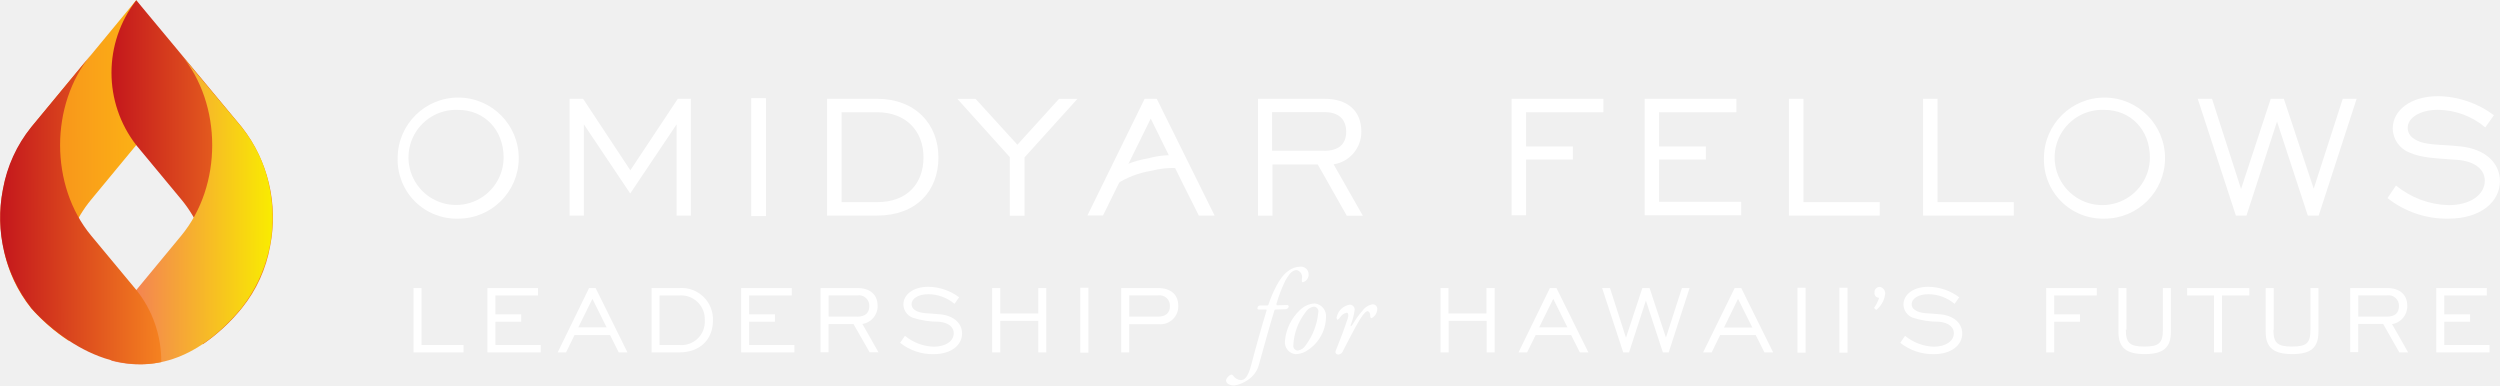
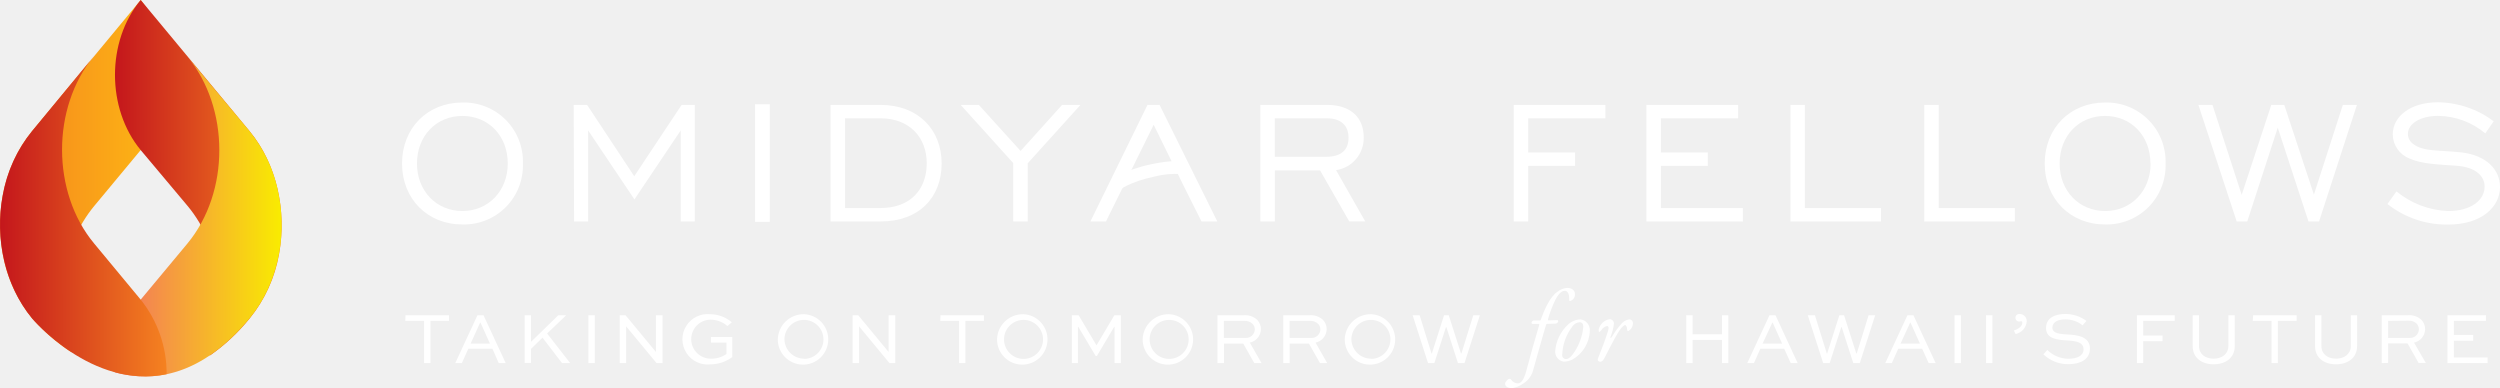
- <svg xmlns="http://www.w3.org/2000/svg" xmlns:xlink="http://www.w3.org/1999/xlink" viewBox="0 0 381.54 58.83">
-   <linearGradient id="a" gradientTransform="matrix(.999999 -.00139626 .00139626 .999999 -14.78 -3.22)" gradientUnits="userSpaceOnUse" x1="144.71" x2="120.13" y1="380.97" y2="380.97">
+ <svg xmlns="http://www.w3.org/2000/svg" xmlns:xlink="http://www.w3.org/1999/xlink" viewBox="0 0 533.08 82.72">
+   <linearGradient id="a" gradientTransform="matrix(.999999 -.00139626 .00139626 .999999 -14.55 -2.84)" gradientUnits="userSpaceOnUse" x1="49.96" x2="14.48" y1="40.43" y2="40.43">
    <stop offset="0" stop-color="#fdb913" />
    <stop offset="1" stop-color="#f58220" />
  </linearGradient>
-   <linearGradient id="b" gradientTransform="matrix(.999999 -.00139626 .00139626 .999999 -14.78 -3.22)" gradientUnits="userSpaceOnUse" x1="137.14" x2="161.71" y1="381.25" y2="381.25">
+   <linearGradient id="b" gradientTransform="matrix(.999999 -.00139626 .00139626 .999999 -14.55 -2.84)" gradientUnits="userSpaceOnUse" x1="39.03" x2="74.52" y1="40.84" y2="40.84">
    <stop offset="0" stop-color="#c4161c" />
    <stop offset="1" stop-color="#f58220" />
  </linearGradient>
-   <linearGradient id="c" gradientTransform="matrix(.999999 -.00139626 .00139626 .999999 -14.78 -3.22)" gradientUnits="userSpaceOnUse" x1="161.71" x2="137.14" y1="386.92" y2="386.92">
+   <linearGradient id="c" gradientTransform="matrix(.999999 -.00139626 .00139626 .999999 -14.55 -2.84)" gradientUnits="userSpaceOnUse" x1="74.51" x2="39.04" y1="49.03" y2="49.03">
    <stop offset="0" stop-color="#f9ec00" />
    <stop offset="1" stop-color="#f37160" />
  </linearGradient>
-   <linearGradient id="d" x1="120.13" x2="144.7" xlink:href="#b" y1="386.92" y2="386.92" />
-   <g transform="translate(-105.89 -351.56)">
-     <g fill="#fff">
-       <path d="m169 395.52h1.22v8.69h6.41v1.13h-7.63z" />
-       <path d="m180.31 395.52h7.69v1.13h-6.5v2.88h3.93v1.13h-3.93v3.55h6.91v1.13h-8.13v-9.82z" />
-       <path d="m195.79 395.52h1l4.86 9.82h-1.33l-1.32-2.64h-5.43l-1.29 2.64h-1.28zm2.68 6-2.17-4.35-2.15 4.35z" />
-       <path d="m214.7 400.46c0 2.82-1.88 4.88-5.16 4.88h-4.21v-9.82h4.21a4.79 4.79 0 0 1 5.16 4.94zm-8.15-3.81v7.56h3a3.56 3.56 0 0 0 3.9-3.77 3.62 3.62 0 0 0 -3.9-3.79z" />
-       <path d="m219 395.52h7.73v1.13h-6.51v2.88h3.94v1.13h-3.94v3.55h6.91v1.13h-8.13z" />
-       <path d="m231.12 395.52h5.63c1.93 0 3.08 1 3.08 2.73a2.73 2.73 0 0 1 -2.33 2.75l2.46 4.32h-1.35l-2.46-4.3h-3.81v4.3h-1.22v-9.82zm5.56 4.37c1.24 0 1.88-.56 1.88-1.61a1.58 1.58 0 0 0 -1.82-1.64h-4.39v3.24h4.34z" />
-       <path d="m244 402.81a7.26 7.26 0 0 0 4.39 1.66c1.88 0 3.06-.89 3.06-2.06 0-.9-.76-1.62-2.29-1.75a12.62 12.62 0 0 1 -4-.62 2.21 2.21 0 0 1 -1.4-2c0-1.51 1.48-2.71 3.81-2.71a8 8 0 0 1 4.7 1.6l-.71 1a6.27 6.27 0 0 0 -4-1.47c-1.55 0-2.55.69-2.55 1.51a1.05 1.05 0 0 0 .47.88c.84.64 2.24.49 4 .69 2.06.24 3.24 1.42 3.24 2.92 0 1.7-1.57 3.15-4.34 3.15a8 8 0 0 1 -5.12-1.73z" />
-       <path d="m257.31 395.52h1.24v3.88h5.8v-3.88h1.22v9.82h-1.22v-4.81h-5.8v4.81h-1.24z" />
-       <path d="m270.72 395.47h1.28v9.91h-1.24v-9.91z" />
-       <path d="m277 395.52h5.63c1.93 0 3.08 1 3.08 2.66a2.72 2.72 0 0 1 -2.92 2.86h-4.57v4.3h-1.22zm5.56 4.37c1.24 0 1.88-.56 1.88-1.61a1.58 1.58 0 0 0 -1.82-1.64h-4.39v3.24h4.34z" />
-       <path d="m302.42 398.11a.26.26 0 0 1 .15.24.53.53 0 0 1 -.44.4c-.4 0-1.08.05-1.6.05a.19.19 0 0 0 -.15.15c-.58 1.84-1.73 6-2.31 8.09a4.07 4.07 0 0 1 -1.8 2.55 4.94 4.94 0 0 1 -2 .8c-.84 0-1.29-.38-1.27-.82a1.33 1.33 0 0 1 .78-.84.36.36 0 0 1 .29.13 1.52 1.52 0 0 0 1.18.71c.49 0 1.08-.29 1.62-2.4s1.57-5.78 2.32-8.22a.11.11 0 0 0 -.11-.15h-1.11a.18.18 0 0 1 -.18-.18.45.45 0 0 1 .35-.44h1.2a.23.23 0 0 0 .13-.13c.6-1.75 1.66-4.19 3-5.12a3.1 3.1 0 0 1 1.79-.67 1.18 1.18 0 0 1 1.35 1.14 1.22 1.22 0 0 1 -.89 1.24.15.15 0 0 1 -.14-.18c0-.09 0-.27 0-.38a1.09 1.09 0 0 0 -.77-1.3c-.55 0-1 .29-1.73 1.55a21.54 21.54 0 0 0 -1.39 3.63.23.23 0 0 0 .08.19z" />
-       <path d="m308.26 400a6.16 6.16 0 0 1 -3.17 5.23 3.36 3.36 0 0 1 -1.51.38 1.82 1.82 0 0 1 -1.59-2 7.33 7.33 0 0 1 2.3-4.74 3.49 3.49 0 0 1 2.26-1 1.94 1.94 0 0 1 1.71 2.13zm-3.17-.74a9 9 0 0 0 -1.82 5 .71.71 0 0 0 .69.8 1.71 1.71 0 0 0 1.21-.82 9.86 9.86 0 0 0 1.91-5 .71.71 0 0 0 -.67-.88 1.8 1.8 0 0 0 -1.31.92z" />
-       <path d="m312.64 398.8a9.53 9.53 0 0 1 -.6 2.33c-.11.33.09.27.33-.13a12.81 12.81 0 0 1 1.44-2 2.4 2.4 0 0 1 1.58-1 .68.68 0 0 1 .69.75 1.57 1.57 0 0 1 -.86 1.36c-.13 0-.22-.09-.22-.4a.67.67 0 0 0 -.35-.67c-.22 0-.55.2-1.2 1.24s-2.26 4.16-2.55 4.74a.92.92 0 0 1 -.76.66.53.53 0 0 1 -.42-.26.47.47 0 0 1 0-.27c.77-1.95 1.28-3.22 1.86-5 .2-.69 0-.86-.18-.86a1.59 1.59 0 0 0 -1 .71.87.87 0 0 1 -.4.37.47.47 0 0 1 -.08-.53 2.44 2.44 0 0 1 2-1.79.78.78 0 0 1 .72.75z" />
-       <path d="m325.71 395.52h1.24v3.88h5.8v-3.88h1.25v9.82h-1.22v-4.81h-5.8v4.81h-1.24v-9.82z" />
-       <path d="m342.43 395.52h1l4.87 9.82h-1.3l-1.33-2.64h-5.42l-1.3 2.64h-1.31zm2.68 6-2.17-4.35-2.15 4.35z" />
-       <path d="m350.4 395.52h1.2l2.44 7.58 2.5-7.58h1.1l2.5 7.56 2.44-7.56h1.17l-3.19 9.82h-.89l-2.59-7.91-2.57 7.91h-.89z" />
-       <path d="m370.63 395.52h1l4.87 9.82h-1.33l-1.33-2.64h-5.43l-1.29 2.64h-1.31zm2.68 6-2.17-4.35-2.14 4.38h4.32z" />
-       <path d="m380.21 395.47h1.24v9.91h-1.24z" />
-       <path d="m386.61 395.47h1.24v9.91h-1.24z" />
-       <path d="m392.68 397h-.09a.69.69 0 0 1 -.62-.78.8.8 0 0 1 .77-.88 1 1 0 0 1 .84 1.2 3.71 3.71 0 0 1 -1.35 2.33l-.33-.31a6 6 0 0 0 .78-1.56z" />
-       <path d="m396.63 402.81a7.26 7.26 0 0 0 4.39 1.66c1.87 0 3.06-.89 3.06-2.06 0-.9-.76-1.62-2.29-1.75a12.61 12.61 0 0 1 -4-.62 2.2 2.2 0 0 1 -1.4-2c0-1.51 1.47-2.71 3.81-2.71a8 8 0 0 1 4.7 1.6l-.71 1a6.28 6.28 0 0 0 -4-1.47c-1.55 0-2.55.69-2.55 1.51a1 1 0 0 0 .48.88c.84.64 2.24.49 4 .69 2.06.24 3.24 1.42 3.24 2.92 0 1.7-1.57 3.15-4.34 3.15a8 8 0 0 1 -5.12-1.73z" />
-       <path d="m418.17 395.52h7.72v1.13h-6.5v2.88h3.94v1.13h-3.94v4.68h-1.22z" />
-       <path d="m430.33 401.88c0 2 .58 2.57 2.82 2.57s2.83-.53 2.83-2.57v-6.36h1.22v6.69c0 2.41-1.15 3.39-4 3.39s-4-1-4-3.39v-6.69h1.22v6.36z" />
-       <path d="m443.81 396.65h-4.13v-1.13h9.49v1.13h-4.17v8.69h-1.22v-8.69z" />
-       <path d="m452.85 401.88c0 2 .58 2.57 2.83 2.57s2.82-.53 2.82-2.57v-6.36h1.22v6.69c0 2.41-1.15 3.39-4 3.39s-4.05-1-4.05-3.39v-6.69h1.23v6.36z" />
-       <path d="m464.57 395.52h5.63c1.93 0 3.08 1 3.08 2.73a2.73 2.73 0 0 1 -2.33 2.77l2.46 4.32h-1.35l-2.46-4.34h-3.81v4.3h-1.22v-9.82zm5.56 4.37c1.24 0 1.88-.56 1.88-1.61a1.58 1.58 0 0 0 -1.82-1.64h-4.39v3.24h4.34z" />
-       <path d="m477.69 395.52h7.73v1.13h-6.5v2.88h3.94v1.13h-3.94v3.55h6.91v1.13h-8.13v-9.82z" />
-       <path d="m166.58 375.6a9.24 9.24 0 1 1 9.22 9.33 9 9 0 0 1 -9.22-9.33zm16.17 0c0-4.23-2.94-7.27-6.95-7.27a7.26 7.26 0 1 0 6.95 7.27z" />
-       <path d="m192.83 366.64h2.05l7.21 10.91 7.24-10.91h2v17.82h-2.18v-13.92l-7.08 10.55-7.07-10.55v13.92h-2.18v-17.82z" />
-       <path d="m220.54 366.54h2.25v18h-2.25z" />
-       <path d="m249.11 375.6c0 5.13-3.41 8.86-9.36 8.86h-7.64v-17.82h7.64c5.78 0 9.36 3.8 9.36 8.96zm-14.78-6.91v13.72h5.42c4.6 0 7.08-2.84 7.08-6.84s-2.65-6.88-7.08-6.88z" />
-       <path d="m260 375.54-8-8.89h2.78l6.38 7 6.35-7h2.81l-8.07 8.93v8.9h-2.25v-8.93z" />
-       <path d="m280.58 366.64h1.85l8.83 17.82h-2.41l-2.41-4.8-4.93-10-7.28 14.78h-2.38zm3.61 11.63" />
-       <path d="m297.84 366.64h10.22c3.51 0 5.59 1.85 5.59 5a5 5 0 0 1 -4.23 5l4.46 7.84h-2.45l-4.43-7.82h-6.91v7.81h-2.21v-17.83zm10.09 7.94c2.25 0 3.41-1 3.41-2.91s-1.16-3-3.31-3h-8v5.89h7.87z" />
-       <path d="m336.59 366.64h14v2.05h-11.8v5.22h7.14v2h-7.14v8.5h-2.21v-17.77z" />
-       <path d="m356.89 366.64h14v2.05h-11.8v5.22h7.14v2h-7.14v6.45h12.53v2.05h-14.73z" />
-       <path d="m378.91 366.64h2.22v15.77h11.64v2.05h-13.86z" />
-       <path d="m399.38 366.64h2.21v15.77h11.64v2.05h-13.85z" />
-       <path d="m417.83 375.6a9.24 9.24 0 1 1 9.23 9.33 9 9 0 0 1 -9.23-9.33zm16.17 0c0-4.23-2.94-7.27-6.94-7.27a7.27 7.27 0 1 0 6.94 7.27z" />
-       <path d="m441.3 366.64h2.18l4.43 13.76 4.53-13.76h2l4.56 13.72 4.43-13.72h2.12l-5.79 17.82h-1.66l-4.7-14.35-4.66 14.35h-1.62z" />
-       <path d="m471.56 379.87a13.18 13.18 0 0 0 8 3c3.4 0 5.55-1.62 5.55-3.74 0-1.62-1.39-2.94-4.16-3.17-3-.23-5.46-.26-7.34-1.12a4 4 0 0 1 -2.55-3.67c0-2.74 2.68-4.93 6.91-4.93a14.44 14.44 0 0 1 8.53 2.91l-1.32 1.85a11.35 11.35 0 0 0 -7.21-2.68c-2.81 0-4.63 1.26-4.63 2.75a1.91 1.91 0 0 0 .86 1.59c1.52 1.16 4.07.89 7.34 1.26 3.74.43 5.88 2.58 5.88 5.29 0 3.07-2.84 5.72-7.87 5.72a14.56 14.56 0 0 1 -9.29-3.14z" />
-       <path d="m275.62 378.92a14.49 14.49 0 0 1 5.74-2.26 13 13 0 0 1 4.56-.41" />
-       <path d="m276.23 379.69-1.23-1.52a15.35 15.35 0 0 1 6.14-2.45 13.59 13.59 0 0 1 5-.41l-.4 1.91a13.08 13.08 0 0 0 -4.16.41 13.8 13.8 0 0 0 -5.35 2.06z" />
-     </g>
-     <path d="m110.64 398.6a28.82 28.82 0 0 0 5.77 5c-2.54-7.14-1.42-15.76 3.39-21.57l6.87-8.31a18.06 18.06 0 0 0 0-22.12l-16 19.38a22.39 22.39 0 0 0 -4.3 18.2 20.82 20.82 0 0 0 4.27 9.42z" fill="url(#a)" />
-     <path d="m133.56 382c4.95 5.95 6 14.87 3.25 22.12a28.29 28.29 0 0 0 6-5.54 20.78 20.78 0 0 0 4.31-9.46 22.39 22.39 0 0 0 -4.35-18.19l-16.08-19.33a18.05 18.05 0 0 0 0 22.12z" fill="url(#b)" />
-     <path d="m142.76 398.55a22.39 22.39 0 0 0 4.3-18.2 20.81 20.81 0 0 0 -4.34-9.45l-9.19-11c6.32 7.6 6.34 20 0 27.65l-6.87 8.31a17.32 17.32 0 0 0 -3.76 10.75c5.74 1.47 12.81.45 19.86-8.06z" fill="url(#c)" />
-     <path d="m130.5 406.82a17.37 17.37 0 0 0 -3.8-11l-6.89-8.29c-6.32-7.6-6.34-20 0-27.65l-9.16 11.08a20.8 20.8 0 0 0 -4.31 9.46 22.39 22.39 0 0 0 4.35 18.19s8.76 10.51 19.81 8.21z" fill="url(#d)" />
+   <linearGradient id="d" x1="14.48" x2="49.96" xlink:href="#b" y1="49.03" y2="49.03" />
+   <path d="m332.09 68.25c.11 0 .17.22.17.28a.62.62 0 0 1 -.51.47c-.48 0-1.27.07-1.89.07-.07 0-.13.06-.18.17-.68 2.17-2 7.06-2.72 9.53a4.79 4.79 0 0 1 -2.13 3 5.75 5.75 0 0 1 -2.4 1c-1 0-1.53-.45-1.5-1 0-.28.62-1 .92-1a.39.39 0 0 1 .34.15 1.81 1.81 0 0 0 1.4.83c.58 0 1.26-.34 1.91-2.83s1.85-6.81 2.73-9.68a.13.13 0 0 0 -.13-.17h-1.31a.22.22 0 0 1 -.22-.22.54.54 0 0 1 .41-.51h1.42c.06 0 .13-.11.15-.15.71-2.06 1.95-4.94 3.58-6a3.6 3.6 0 0 1 2.11-.8c1.09 0 1.61.69 1.59 1.35a1.44 1.44 0 0 1 -1.06 1.46c-.1 0-.17-.06-.17-.21s0-.32 0-.45c0-.8-.32-1.53-.9-1.53s-1.2.34-2 1.83a24.93 24.93 0 0 0 -1.63 4.27.26.26 0 0 0 .09.21z" fill="#fff" />
+   <path d="m339 70.5a7.28 7.28 0 0 1 -3.73 6.17 4.12 4.12 0 0 1 -1.79.45 2.14 2.14 0 0 1 -1.86-2.3 8.66 8.66 0 0 1 2.7-5.58 4.09 4.09 0 0 1 2.68-1.14 2.28 2.28 0 0 1 2 2.4zm-3.73-.87a10.5 10.5 0 0 0 -2.15 5.94.84.84 0 0 0 .81 1c.35 0 .82-.22 1.42-1a11.62 11.62 0 0 0 2.26-5.86c0-.6-.22-1-.8-1a2.11 2.11 0 0 0 -1.56.92z" fill="#fff" />
+   <path d="m344.14 69.07a11.31 11.31 0 0 1 -.71 2.74c-.13.39.1.33.38-.15a15.55 15.55 0 0 1 1.7-2.34 2.83 2.83 0 0 1 1.87-1.22.79.79 0 0 1 .81.88 1.85 1.85 0 0 1 -1 1.61c-.15 0-.25-.11-.25-.47s-.22-.8-.41-.8-.64.24-1.42 1.46-2.66 4.9-3 5.59-.71.77-.91.77a.62.62 0 0 1 -.49-.3.58.58 0 0 1 0-.32c.9-2.3 1.5-3.8 2.19-6 .24-.82 0-1-.22-1a1.87 1.87 0 0 0 -1.2.84c-.23.3-.38.43-.47.43s-.17-.37-.09-.63a2.88 2.88 0 0 1 2.32-2.1.92.92 0 0 1 .9 1.01z" fill="#fff" />
+   <path d="m85.73 34.86c0-7.56 5.44-13 12.86-13a12.58 12.58 0 0 1 12.91 13 12.56 12.56 0 0 1 -12.91 13c-7.42.01-12.86-5.44-12.86-13zm22.54 0c0-5.9-4.1-10.14-9.68-10.14s-9.68 4.28-9.68 10.14 4.15 10.14 9.68 10.14 9.68-4.28 9.68-10.14z" fill="#fff" />
+   <path d="m122.33 22.37h2.86l10.05 15.21 10.1-15.21h2.81v24.85h-3v-19.41l-9.87 14.71-9.87-14.71v19.41h-3z" fill="#fff" />
+   <path d="m161 22.23h3.14v25.08h-3.14z" fill="#fff" />
+   <path d="m200.79 34.86c0 7.15-4.75 12.36-13 12.36h-10.69v-24.85h10.65c8.06 0 13.04 5.3 13.04 12.49zm-20.6-9.63v19.13h7.56c6.41 0 9.86-4 9.86-9.54s-3.69-9.59-9.86-9.59z" fill="#fff" />
+   <path d="m216.05 34.77-11.2-12.4h3.87l8.9 9.82 8.85-9.82h3.92l-11.25 12.45v12.4h-3.09z" fill="#fff" />
+   <path d="m244.68 22.37h2.58l12.31 24.85h-3.37l-3.36-6.68-6.84-13.93-10.17 20.61h-3.32z" fill="#fff" />
+   <path d="m268.74 22.37h14.26c4.89 0 7.79 2.58 7.79 6.91a6.91 6.91 0 0 1 -5.9 7l6.22 10.93h-3.41l-6.22-10.88h-9.64v10.89h-3.09zm14.06 11.06c3.14 0 4.75-1.42 4.75-4.05s-1.61-4.15-4.61-4.15h-11.11v8.2z" fill="#fff" />
+   <path d="m322.77 22.37h19.55v2.86h-16.46v7.28h10v2.86h-10v11.85h-3.09z" fill="#fff" />
+   <path d="m351.07 22.37h19.55v2.86h-16.46v7.28h10v2.86h-10v9h17.48v2.86h-20.57z" fill="#fff" />
+   <path d="m381.78 22.37h3.08v22h16.23v2.86h-19.31z" fill="#fff" />
+   <path d="m410.31 22.37h3.09v22h16.23v2.86h-19.32z" fill="#fff" />
+   <path d="m436 34.86c0-7.56 5.44-13 12.86-13a12.58 12.58 0 0 1 12.91 13 12.56 12.56 0 0 1 -12.91 13c-7.38.01-12.86-5.44-12.86-13zm22.54 0c0-5.9-4.1-10.14-9.68-10.14s-9.68 4.24-9.68 10.14 4.19 10.14 9.72 10.14 9.68-4.28 9.68-10.14z" fill="#fff" />
+   <path d="m468.77 22.37h3l6.23 19.18 6.31-19.18h2.77l6.32 19.13 6.17-19.13h3l-8.07 24.85h-2.26l-6.55-20-6.5 20h-2.26z" fill="#fff" />
+   <path d="m511 40.81a18.37 18.37 0 0 0 11.06 4.19c4.75 0 7.74-2.26 7.74-5.21 0-2.26-1.93-4.11-5.8-4.43-4.25-.32-7.61-.37-10.24-1.57a5.58 5.58 0 0 1 -3.55-5.11c0-3.83 3.73-6.87 9.63-6.87a20.17 20.17 0 0 1 11.9 4.05l-1.8 2.58a15.87 15.87 0 0 0 -10.05-3.73c-3.92 0-6.45 1.75-6.45 3.83a2.65 2.65 0 0 0 1.2 2.21c2.12 1.61 5.67 1.25 10.23 1.75 5.21.6 8.21 3.6 8.21 7.38 0 4.29-4 8-11 8a20.33 20.33 0 0 1 -13-4.38z" fill="#fff" />
+   <path d="m237.77 39.49s2.49-2 8-3.14c4.55-.94 6.36-.57 6.36-.57" fill="#fff" />
+   <path d="m238.61 40.56-1.69-2.13c.11-.09 2.82-2.21 8.57-3.41 4.68-1 6.69-.61 6.9-.57l-.55 2.66a18.29 18.29 0 0 0 -5.8.57c-5.04 1.05-7.41 2.86-7.43 2.88z" fill="#fff" />
+   <path d="m6.86 67.92a41.55 41.55 0 0 0 8.33 7.17c-3.68-10.31-2.06-22.76 4.89-31.15l9.92-11.94c7.27-8.85 7.25-23.22 0-32l-23.2 28c-5.87 7.09-7.94 17.11-6.21 26.27a30 30 0 0 0 6.27 13.65z" fill="url(#a)" />
+   <path d="m40 43.91c7.15 8.59 8.71 21.47 4.69 31.94a40.91 40.91 0 0 0 8.59-8 30 30 0 0 0 6.23-13.67c1.66-9.18-.43-19.18-6.33-26.26l-23.18-27.92c-7.32 8.8-7.3 23.17 0 32z" fill="url(#b)" />
+   <path d="m53.23 67.86c5.88-7.11 8-17.13 6.21-26.29a29.93 29.93 0 0 0 -6.26-13.65l-13.27-15.92c9.12 11 9.15 28.94.05 39.93l-9.96 11.96a25 25 0 0 0 -5.43 15.53c8.28 2.2 18.49.73 28.66-11.56z" fill="url(#c)" />
+   <path d="m35.53 79.79a25.14 25.14 0 0 0 -5.53-15.9l-9.95-12c-9.05-10.89-9.11-28.89-.05-39.89l-13.2 16a30.05 30.05 0 0 0 -6.22 13.65c-1.71 9.17.42 19.18 6.28 26.27 0 0 12.71 15.19 28.67 11.87z" fill="url(#d)" />
+   <g fill="#fff">
+     <path d="m86.46 67.22h9.28v1.2h-3.95v9h-1.36v-9h-4z" />
+     <path d="m97.08 77.42 4.73-10.2h1.29l4.73 10.2h-1.49l-1.34-3.06h-5.14l-1.37 3.06zm3.27-4.15h4.12l-2-4.46h-.1z" />
+     <path d="m120.73 67.22-4.07 3.89 4.92 6.31h-1.74l-4.16-5.42-2.45 2.39v3h-1.36v-10.17h1.36v5.67l5.82-5.67z" />
+     <path d="m125.47 77.42v-10.2h1.36v10.2z" />
+     <path d="m141.27 67.22v10.2h-1.27l-6.49-7.83v7.83h-1.36v-10.2h1.23l6.49 7.83v-7.83z" />
+     <path d="m155.11 69.52a5.54 5.54 0 0 0 -3.62-1.36 4.16 4.16 0 1 0 .12 8.32 5.57 5.57 0 0 0 3.3-1v-2.42h-3.31v-1.2h4.54v4.28a7.86 7.86 0 0 1 -4.6 1.55 5.38 5.38 0 1 1 -.07-10.69 7.18 7.18 0 0 1 4.58 1.72z" />
+     <path d="m171.5 67a5.38 5.38 0 1 1 -5.65 5.35 5.51 5.51 0 0 1 5.65-5.35zm0 9.53a4.16 4.16 0 1 0 -4.23-4.18 4.2 4.2 0 0 0 4.23 4.13z" />
+     <path d="m190.9 67.22v10.2h-1.24l-6.48-7.83v7.83h-1.38v-10.2h1.2l6.48 7.83v-7.83z" />
+     <path d="m200.54 67.22h9.27v1.2h-3.95v9h-1.36v-9h-4z" />
+     <path d="m218.25 67a5.38 5.38 0 1 1 -5.65 5.35 5.51 5.51 0 0 1 5.65-5.35zm0 9.53a4.16 4.16 0 1 0 0-8.32 4.16 4.16 0 1 0 0 8.32z" />
+     <path d="m237.66 77.42v-7.73h-.08l-3.68 6.2h-.28l-3.69-6.2h-.08v7.73h-1.3v-10.2h1.45l3.81 6.42 3.81-6.42h1.38v10.2z" />
+     <path d="m249.3 67a5.38 5.38 0 1 1 -5.65 5.35 5.51 5.51 0 0 1 5.65-5.35zm0 9.53a4.16 4.16 0 1 0 0-8.32 4.16 4.16 0 1 0 0 8.32z" />
+     <path d="m259.61 77.42v-10.2h5.62a3.72 3.72 0 0 1 2.86 1 2.86 2.86 0 0 1 .78 2 3 3 0 0 1 -2.37 2.84l2.5 4.36h-1.55l-2.34-4.15h-4.11v4.15zm1.36-9v3.64h4.6a1.88 1.88 0 0 0 2-1.83 1.71 1.71 0 0 0 -.49-1.18 2.38 2.38 0 0 0 -1.81-.63z" />
+     <path d="m273.63 77.42v-10.2h5.62a3.72 3.72 0 0 1 2.86 1 2.86 2.86 0 0 1 .78 2 3 3 0 0 1 -2.37 2.84l2.48 4.36h-1.54l-2.35-4.15h-4.11v4.15zm1.36-9v3.64h4.61a1.87 1.87 0 0 0 1.95-1.83 1.71 1.71 0 0 0 -.49-1.18 2.38 2.38 0 0 0 -1.81-.63z" />
+     <path d="m292.4 67a5.38 5.38 0 1 1 -5.66 5.35 5.51 5.51 0 0 1 5.66-5.35zm0 9.53a4.16 4.16 0 1 0 -4.24-4.18 4.2 4.2 0 0 0 4.24 4.13z" />
+     <path d="m302.71 67.22 2.53 8.15h.08l2.6-8.15h1l2.61 8.15h.09l2.53-8.15h1.41l-3.28 10.2h-1.4l-2.46-7.65h-.1l-2.47 7.65h-1.35l-3.28-10.2z" />
+     <path d="m359.56 77.42v-10.2h1.36v4.06h6.27v-4.06h1.34v10.2h-1.34v-4.94h-6.27v4.94z" />
+     <path d="m372.58 77.42 4.73-10.2h1.28l4.73 10.2h-1.48l-1.39-3.06h-5.09l-1.36 3.06zm3.26-4.16h4.16l-2-4.45h-.09z" />
+     <path d="m387 67.22 2.53 8.15h.08l2.6-8.15h1l2.61 8.15h.1l2.53-8.15h1.4l-3.28 10.2h-1.39l-2.47-7.66h-.09l-2.47 7.66h-1.39l-3.28-10.2z" />
+     <path d="m402 77.42 4.73-10.2h1.27l4.74 10.2h-1.49l-1.39-3.06h-5.09l-1.37 3.06zm3.26-4.16h4.13l-2-4.45h-.09z" />
+     <path d="m416.77 77.42v-10.2h1.36v10.2z" />
+     <path d="m423.49 77.42v-10.2h1.36v10.2z" />
+     <path d="m429.42 70.47c.69-.19 1.81-.8 1.81-1.66a.34.34 0 0 0 -.19-.33 1.59 1.59 0 0 1 -.39.08.81.81 0 1 1 0-1.61 1.53 1.53 0 0 1 1.52 1.55 3 3 0 0 1 -2.39 2.73z" />
+     <path d="m444.08 69.37a5.78 5.78 0 0 0 -3.78-1.26c-1.31 0-2.66.47-2.66 1.75s1.69 1.37 3.35 1.47 4.65.29 4.65 3c0 2.37-2.11 3.32-4.56 3.32a7.57 7.57 0 0 1 -5.36-2.09l.83-.94a6.43 6.43 0 0 0 4.56 1.88c1.74 0 3.17-.63 3.17-2 0-1.53-1.56-1.77-3.29-1.89-2.21-.14-4.71-.3-4.71-2.66s2.24-3 4.07-3a7.44 7.44 0 0 1 4.54 1.48z" />
+     <path d="m455.66 77.42v-10.2h8.06v1.2h-6.72v3.12h4.12v1.21h-4.12v4.67z" />
+     <path d="m476.52 67.22v6.57c0 2.49-1.92 3.89-4.5 3.89s-4.47-1.4-4.47-3.89v-6.57h1.35v6.57c0 1.74 1.37 2.69 3.12 2.69s3.14-1 3.14-2.69v-6.57z" />
+     <path d="m480.44 67.22h9.28v1.2h-4v9h-1.36v-9h-4z" />
+     <path d="m502.61 67.22v6.57c0 2.49-1.92 3.89-4.5 3.89s-4.47-1.4-4.47-3.89v-6.57h1.36v6.57c0 1.74 1.38 2.69 3.13 2.69s3.14-1 3.14-2.69v-6.57z" />
+     <path d="m507.86 77.42v-10.2h5.62a3.71 3.71 0 0 1 2.86 1 2.86 2.86 0 0 1 .78 2 3 3 0 0 1 -2.37 2.84l2.51 4.33h-1.54l-2.35-4.16h-4.15v4.16zm1.36-9v3.64h4.61a1.87 1.87 0 0 0 1.95-1.83 1.79 1.79 0 0 0 -.48-1.23 2.38 2.38 0 0 0 -1.82-.62z" />
+     <path d="m527.36 72.65h-4.12v3.57h7.2v1.2h-8.56v-10.2h8.2v1.2h-6.84v3h4.12z" />
  </g>
</svg>
